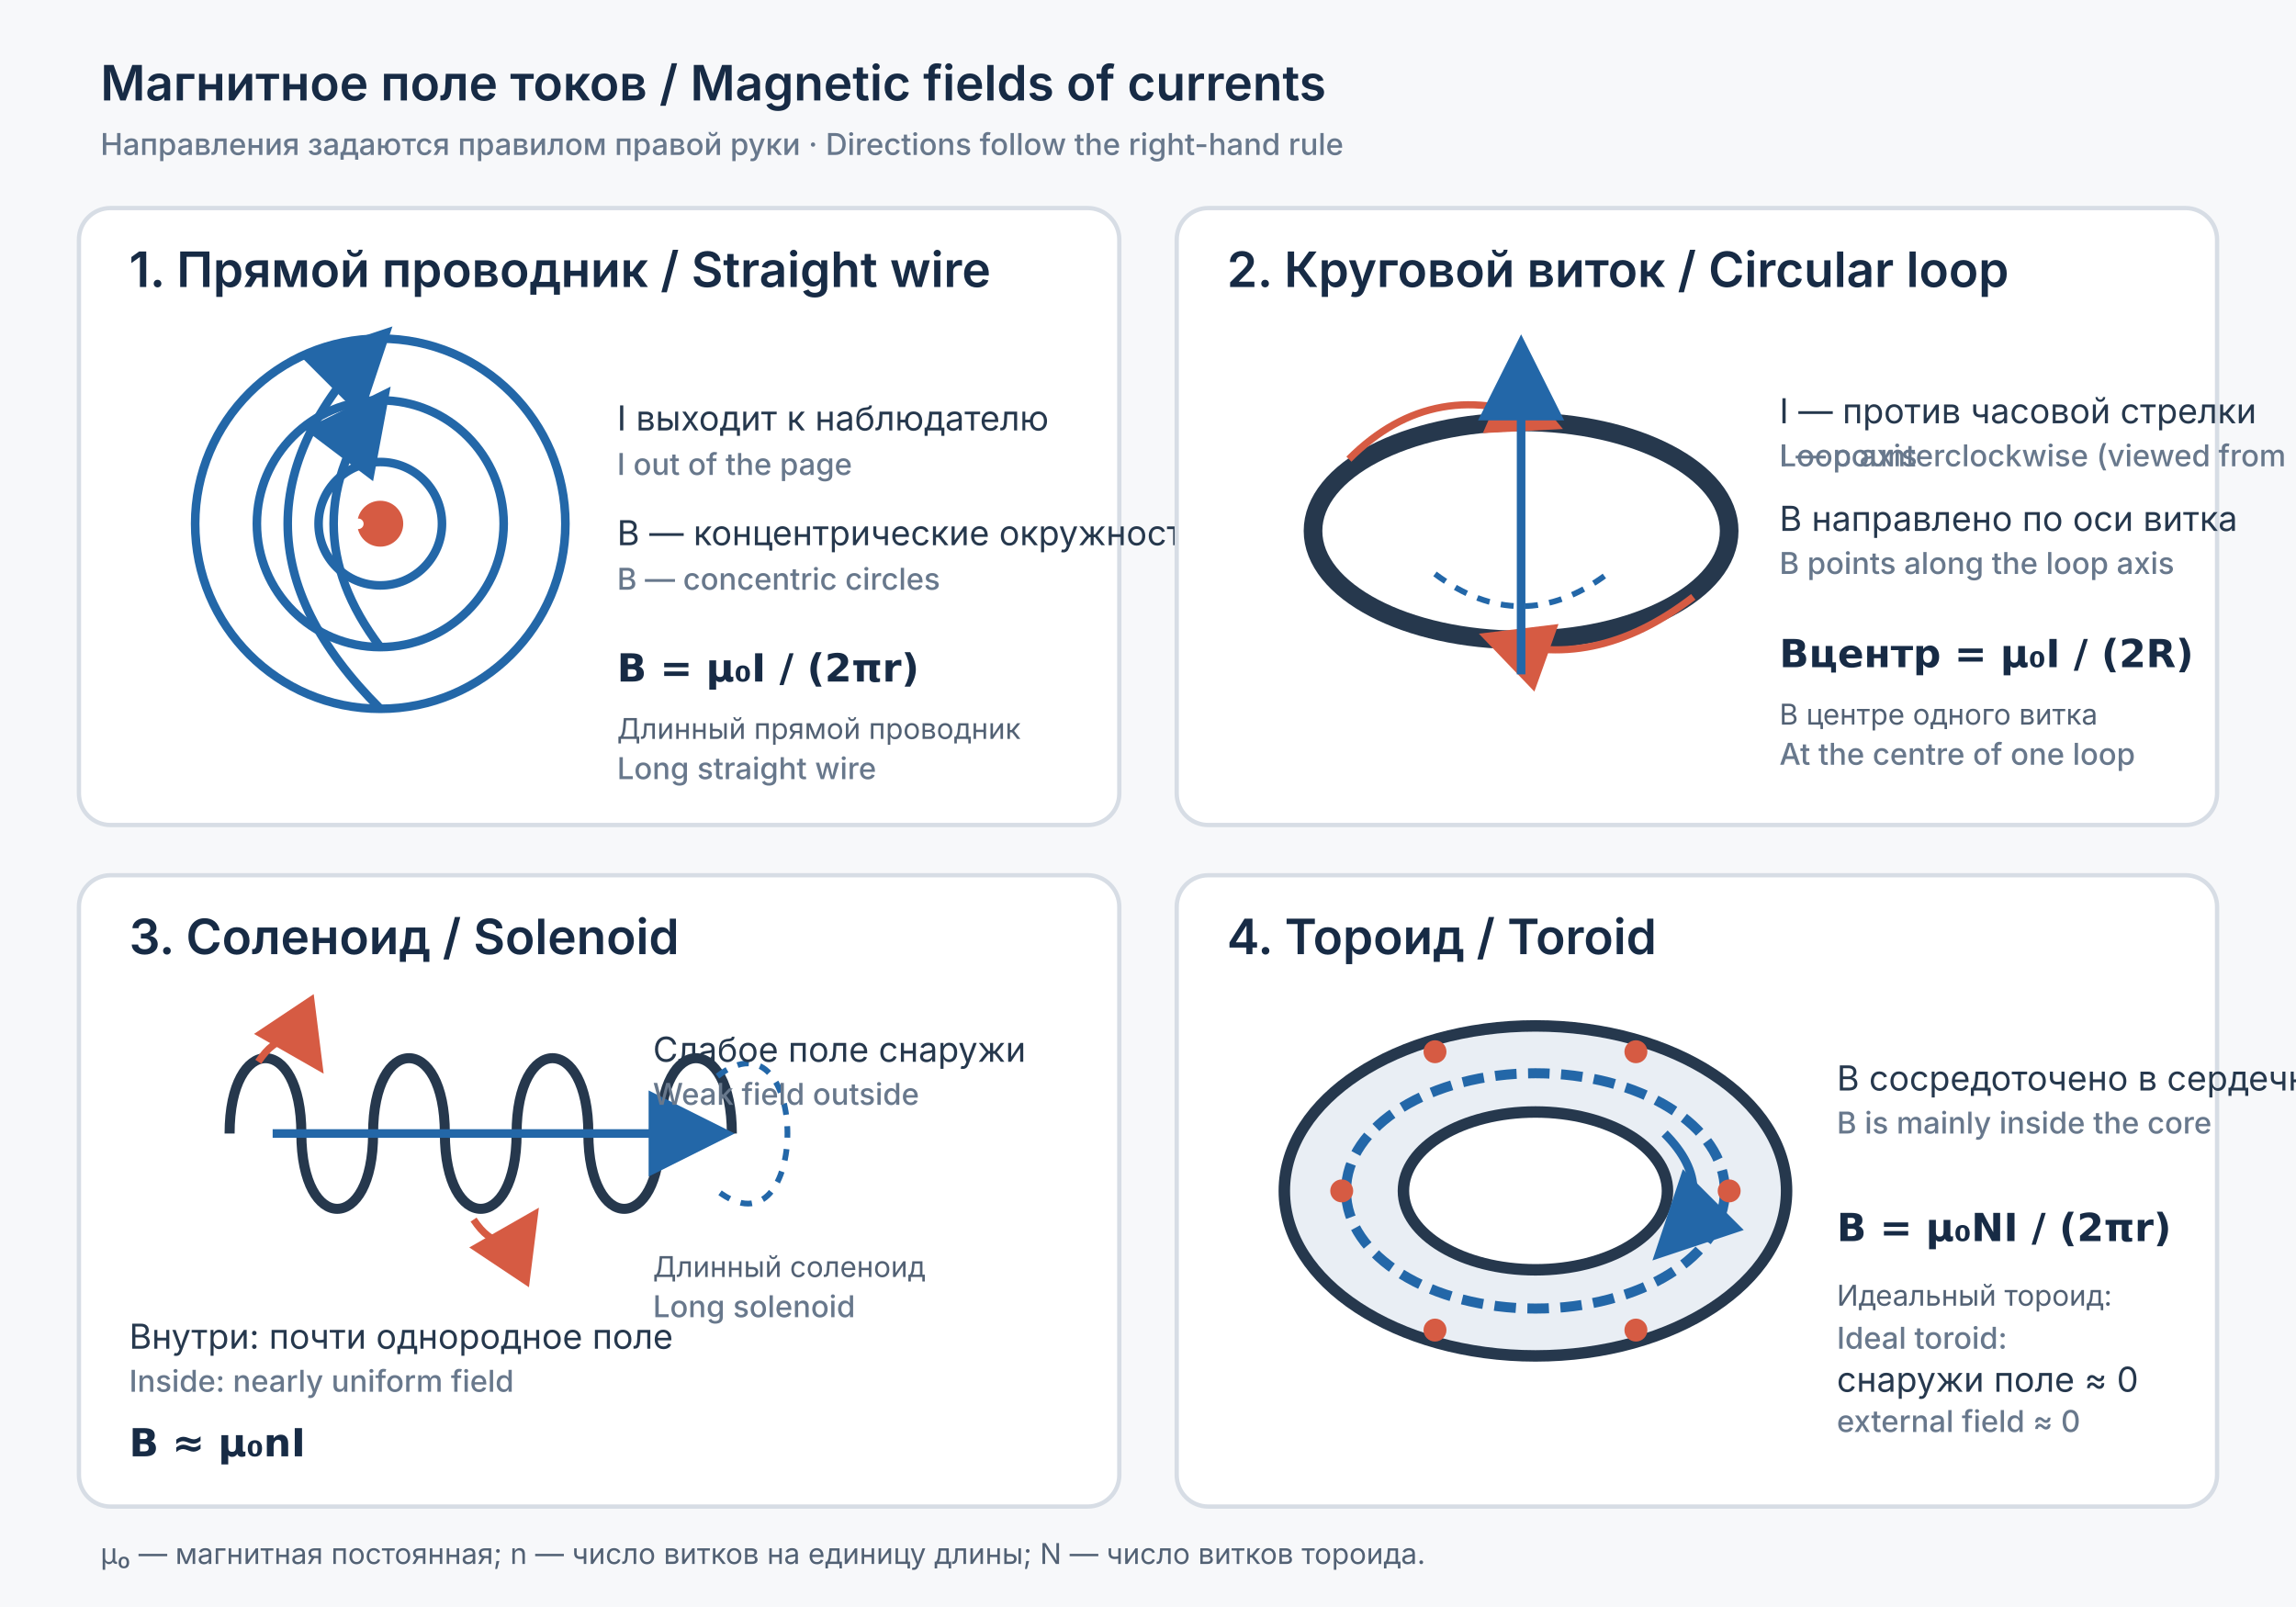
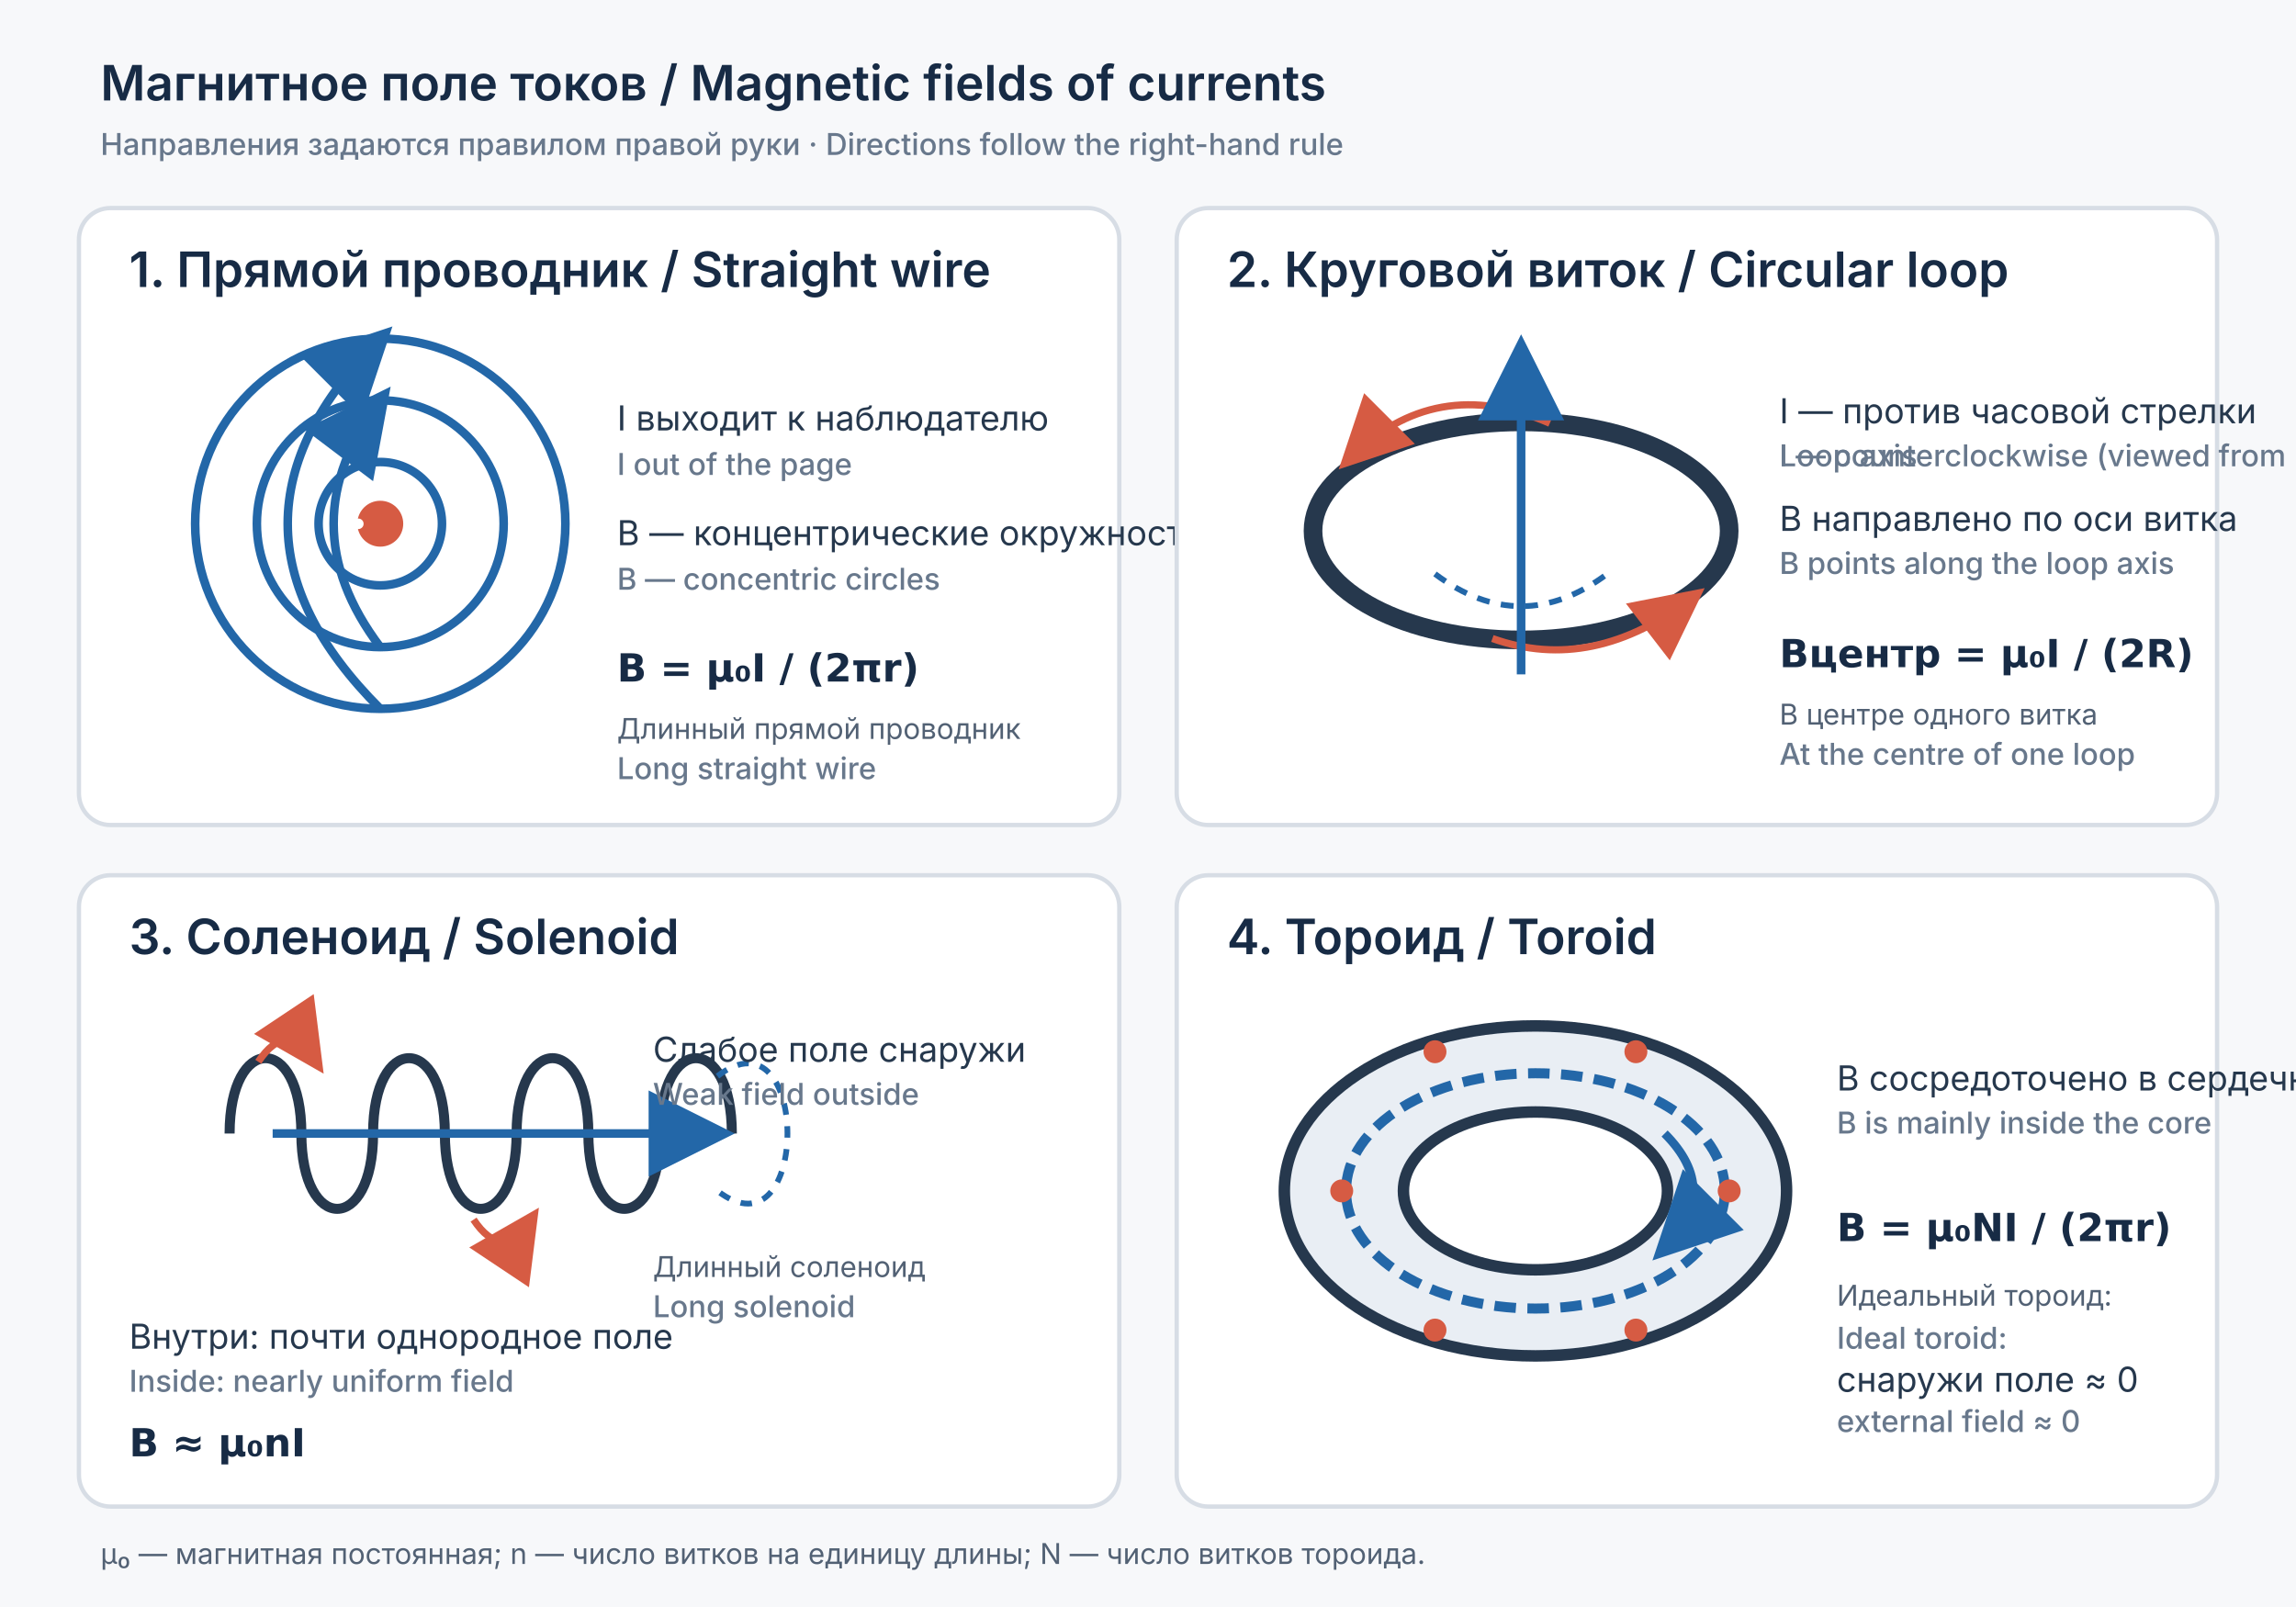
<svg xmlns="http://www.w3.org/2000/svg" viewBox="0 0 1600 1120" role="img" aria-labelledby="t d">
  <defs>
    <marker id="arr" markerWidth="10" markerHeight="10" refX="8" refY="5" orient="auto">
      <path d="M0 0L10 5L0 10Z" fill="#d65b43" />
    </marker>
    <marker id="blue" markerWidth="10" markerHeight="10" refX="8" refY="5" orient="auto">
      <path d="M0 0L10 5L0 10Z" fill="#2367a8" />
    </marker>
    <style>
 .bg{fill:#f7f8fa}.panel{fill:#fff;stroke:#d7dde5;stroke-width:3}.h{font:600 34px Inter,Arial,sans-serif;fill:#172b45}.en{font:500 21px Inter,Arial,sans-serif;fill:#68788c}.lab{font:24px Inter,Arial,sans-serif;fill:#26384d}.formula{font:600 27px 'DejaVu Sans',Arial,sans-serif;fill:#172b45}.small{font:20px Inter,Arial,sans-serif;fill:#526174}.wire{stroke:#26384d;stroke-width:13;stroke-linecap:round}.field{fill:none;stroke:#2367a8;stroke-width:6}.current{fill:none;stroke:#d65b43;stroke-width:5;marker-end:url(#arr)}.bvec{fill:none;stroke:#2367a8;stroke-width:6;marker-end:url(#blue)}
 </style>
  </defs>
  <rect class="bg" width="1600" height="1120" />
  <text x="70" y="70" class="h">Магнитное поле токов / Magnetic fields of currents</text>
  <text x="70" y="108" class="en">Направления задаются правилом правой руки · Directions follow the right-hand rule</text>
  <rect class="panel" x="55" y="145" width="725" height="430" rx="22" />
  <text class="h" x="90" y="200">1. Прямой проводник / Straight wire</text>
  <circle cx="265" cy="365" r="16" fill="#d65b43" />
  <circle cx="265" cy="365" r="43" class="field" />
  <circle cx="265" cy="365" r="86" class="field" />
  <circle cx="265" cy="365" r="129" class="field" />
  <path d="M265 451 Q200 365 265 279" fill="none" stroke="#2367a8" stroke-width="6" marker-end="url(#blue)" />
  <path d="M265 494 Q136 365 265 236" fill="none" stroke="#2367a8" stroke-width="6" marker-end="url(#blue)" />
  <text x="245" y="374" font-size="27" font-weight="700" fill="#fff">•</text>
  <text class="lab" x="430" y="300">I выходит к наблюдателю</text>
  <text class="en" x="430" y="331">I out of the page</text>
  <text class="lab" x="430" y="380">B — концентрические окружности</text>
  <text class="en" x="430" y="411">B — concentric circles</text>
  <text class="formula" x="430" y="475">B = μ₀I / (2πr)</text>
  <text class="small" x="430" y="515">Длинный прямой проводник</text>
  <text class="en" x="430" y="543">Long straight wire</text>
  <rect class="panel" x="820" y="145" width="725" height="430" rx="22" />
  <text class="h" x="855" y="200">2. Круговой виток / Circular loop</text>
  <ellipse cx="1060" cy="370" rx="145" ry="76" fill="none" stroke="#26384d" stroke-width="13" />
-   <path d="M940 320 Q1000 260 1080 295" fill="none" stroke="#d65b43" stroke-width="5" marker-end="url(#arr)" />
-   <path d="M1180 416 Q1110 470 1040 445" fill="none" stroke="#d65b43" stroke-width="5" marker-end="url(#arr)" />
+   <path d="M1080 295 Q1000 260 940 320" fill="none" stroke="#d65b43" stroke-width="5" marker-end="url(#arr)" />
+   <path d="M1040 445 Q1110 470 1180 416" fill="none" stroke="#d65b43" stroke-width="5" marker-end="url(#arr)" />
  <path d="M1060 470 L1060 245" class="bvec" />
  <path d="M1000 400 Q1060 445 1120 400" fill="none" stroke="#2367a8" stroke-width="4" stroke-dasharray="9 8" />
  <text class="lab" x="1240" y="295">I — против часовой стрелки</text>
  <text class="en" x="1240" y="325">I — counterclockwise (viewed from +axis)</text>
  <text class="en" x="1240" y="325">Loop axis</text>
  <text class="lab" x="1240" y="370">B направлено по оси витка</text>
  <text class="en" x="1240" y="400">B points along the loop axis</text>
  <text class="formula" x="1240" y="465">Bцентр = μ₀I / (2R)</text>
  <text class="small" x="1240" y="505">В центре одного витка</text>
  <text class="en" x="1240" y="533">At the centre of one loop</text>
  <rect class="panel" x="55" y="610" width="725" height="440" rx="22" />
  <text class="h" x="90" y="665">3. Соленоид / Solenoid</text>
  <g fill="none" stroke="#26384d" stroke-width="7">
    <path d="M160 790 C160 720 210 720 210 790 S260 860 260 790 S310 720 310 790 S360 860 360 790 S410 720 410 790 S460 860 460 790 S510 720 510 790" />
  </g>
  <path d="M190 790 H500" class="bvec" />
  <path d="M500 750 C565 700 565 880 500 830" fill="none" stroke="#2367a8" stroke-width="4" stroke-dasharray="8 8" />
  <path d="M180 740 Q200 710 220 740" class="current" />
  <path d="M330 850 Q350 880 370 850" class="current" />
  <text class="lab" x="90" y="940">Внутри: почти однородное поле</text>
  <text class="en" x="90" y="970">Inside: nearly uniform field</text>
  <text class="formula" x="90" y="1015">B ≈ μ₀nI</text>
  <text class="lab" x="455" y="740">Слабое поле снаружи</text>
  <text class="en" x="455" y="770">Weak field outside</text>
  <text class="small" x="455" y="890">Длинный соленоид</text>
  <text class="en" x="455" y="918">Long solenoid</text>
  <rect class="panel" x="820" y="610" width="725" height="440" rx="22" />
  <text class="h" x="855" y="665">4. Тороид / Toroid</text>
  <ellipse cx="1070" cy="830" rx="175" ry="115" fill="#e9eef4" stroke="#26384d" stroke-width="8" />
  <ellipse cx="1070" cy="830" rx="92" ry="55" fill="#fff" stroke="#26384d" stroke-width="8" />
  <ellipse cx="1070" cy="830" rx="132" ry="82" fill="none" stroke="#2367a8" stroke-width="7" stroke-dasharray="15 8" />
  <path d="M1160 790 Q1200 830 1160 870" class="bvec" />
  <g fill="#d65b43">
    <circle cx="935" cy="830" r="8" />
    <circle cx="1000" cy="733" r="8" />
    <circle cx="1140" cy="733" r="8" />
    <circle cx="1205" cy="830" r="8" />
    <circle cx="1140" cy="927" r="8" />
    <circle cx="1000" cy="927" r="8" />
  </g>
  <text class="lab" x="1280" y="760">B сосредоточено в сердечнике</text>
  <text class="en" x="1280" y="790">B is mainly inside the core</text>
  <text class="formula" x="1280" y="865">B = μ₀NI / (2πr)</text>
  <text class="small" x="1280" y="910">Идеальный тороид:</text>
  <text class="en" x="1280" y="940">Ideal toroid:</text>
  <text class="lab" x="1280" y="970">снаружи поле ≈ 0</text>
  <text class="en" x="1280" y="998">external field ≈ 0</text>
  <text class="small" x="70" y="1090">μ₀ — магнитная постоянная; n — число витков на единицу длины; N — число витков тороида.</text>
</svg>
